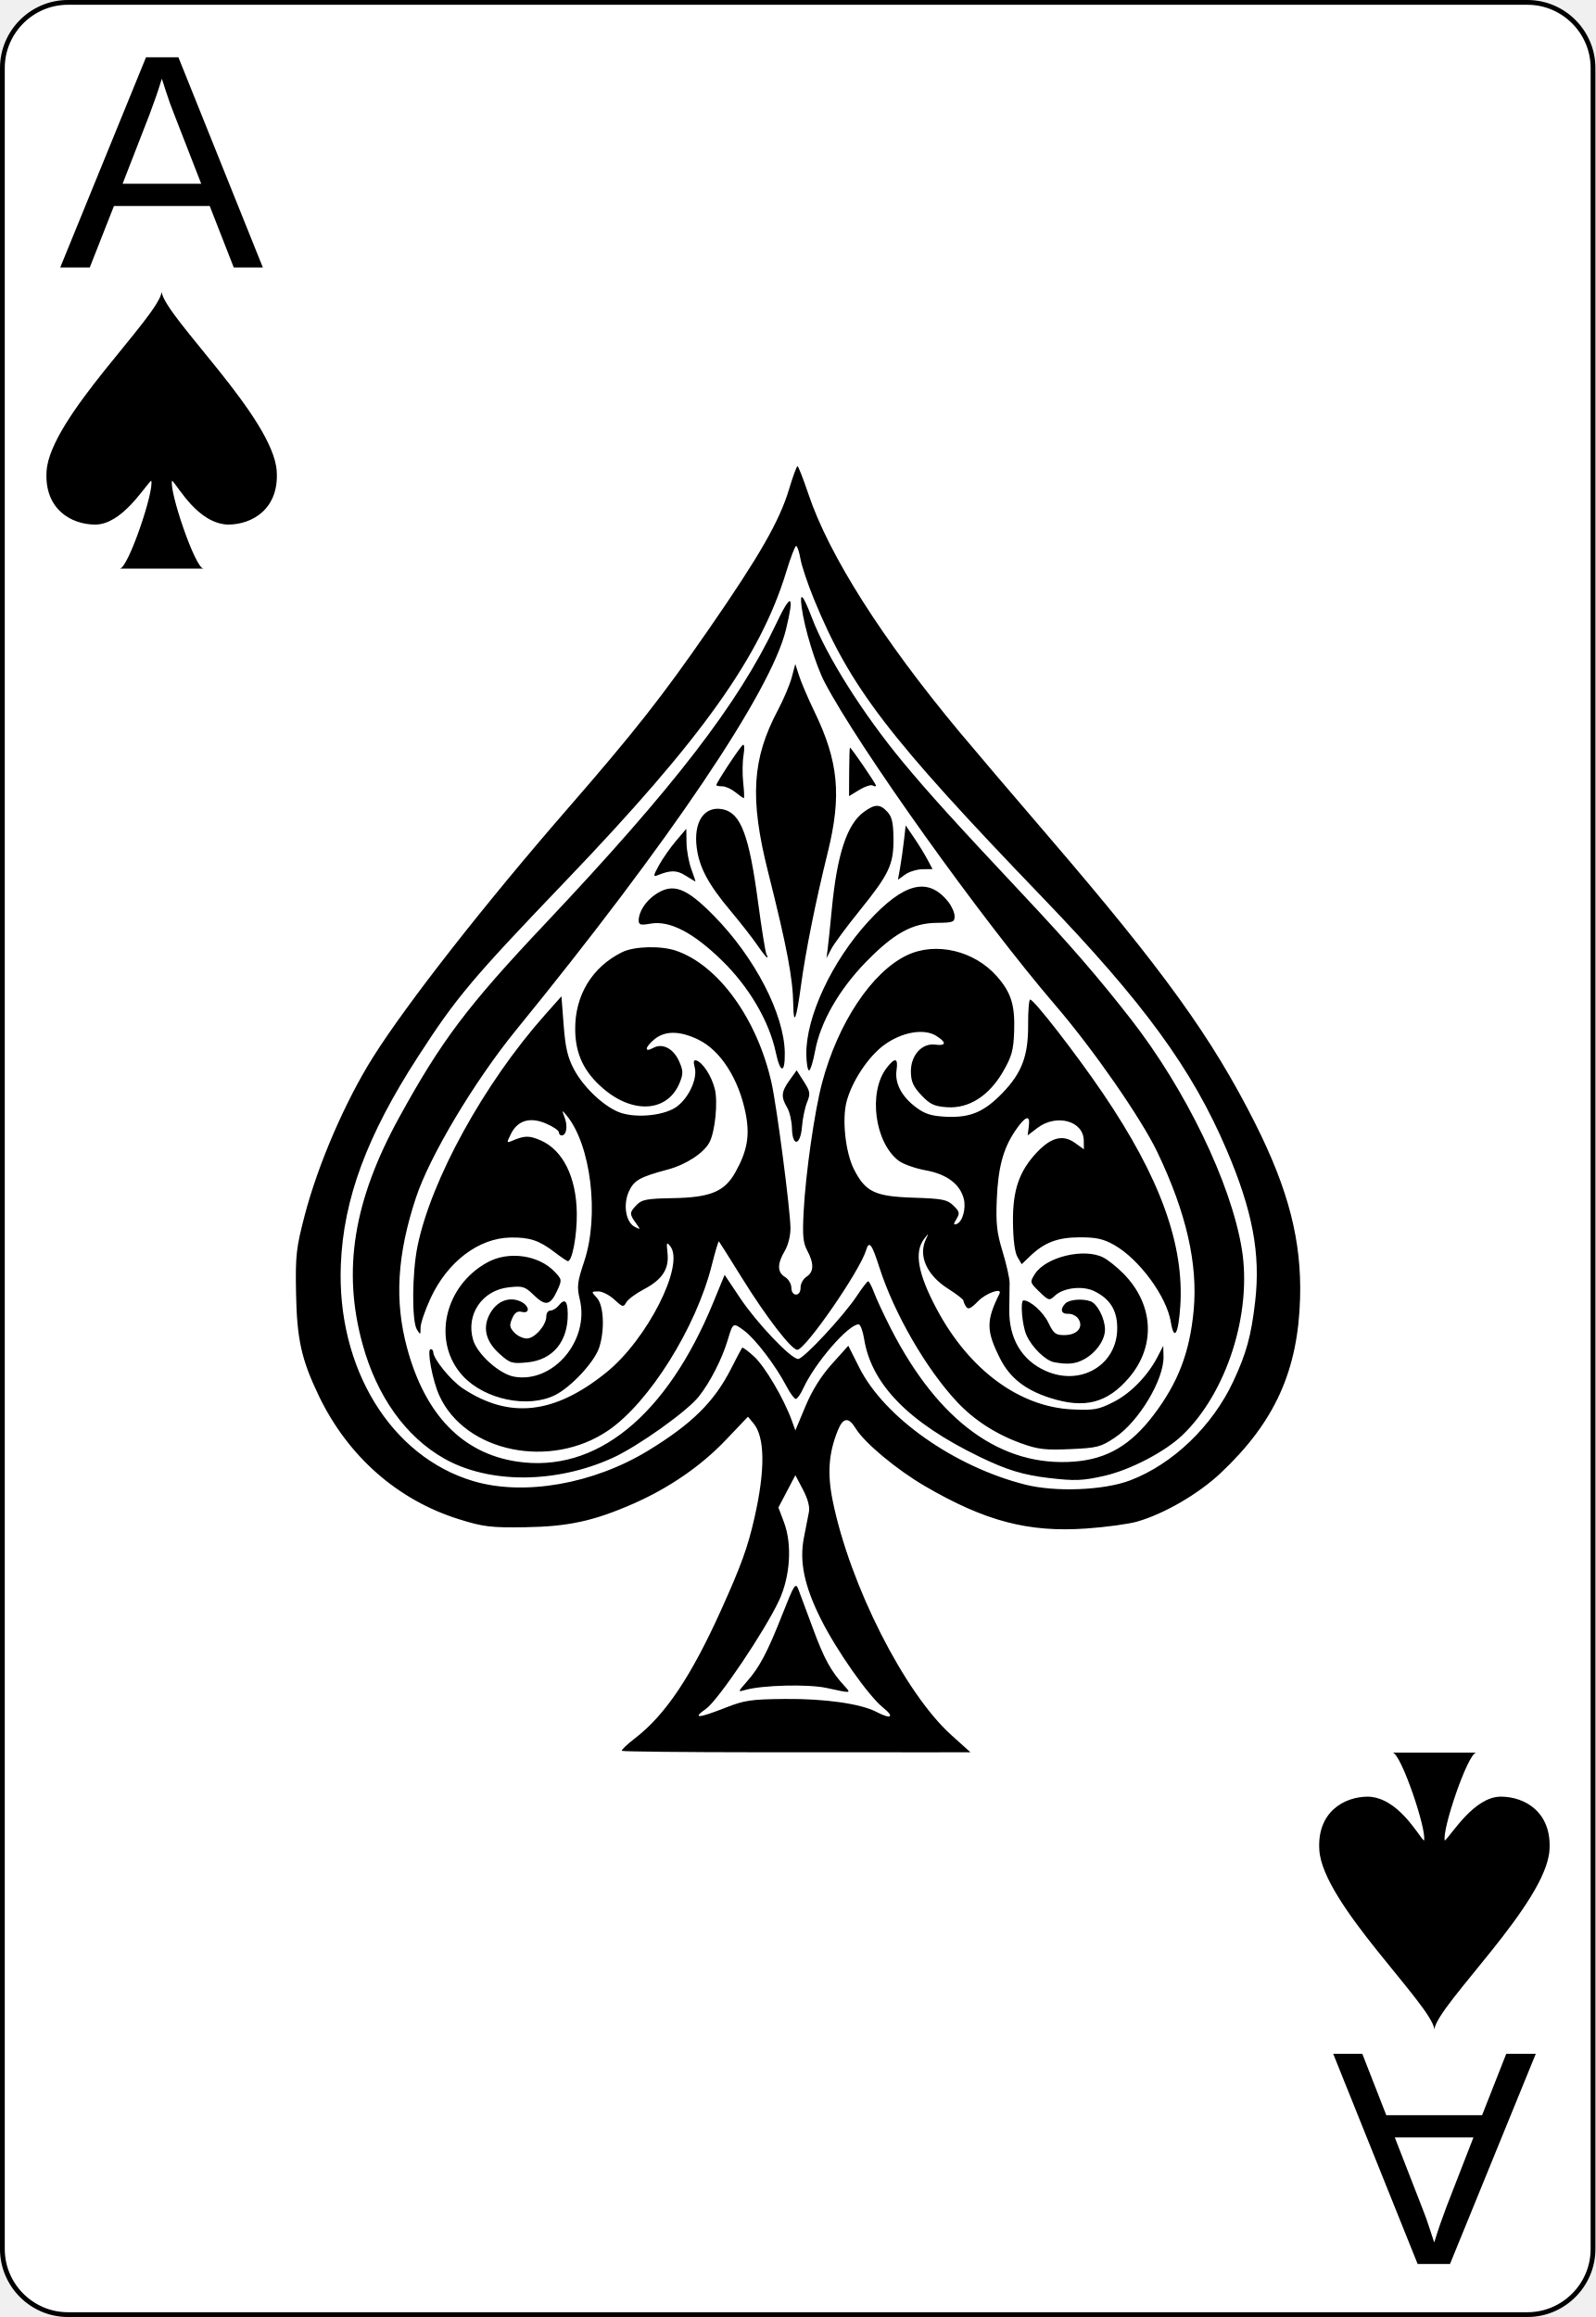
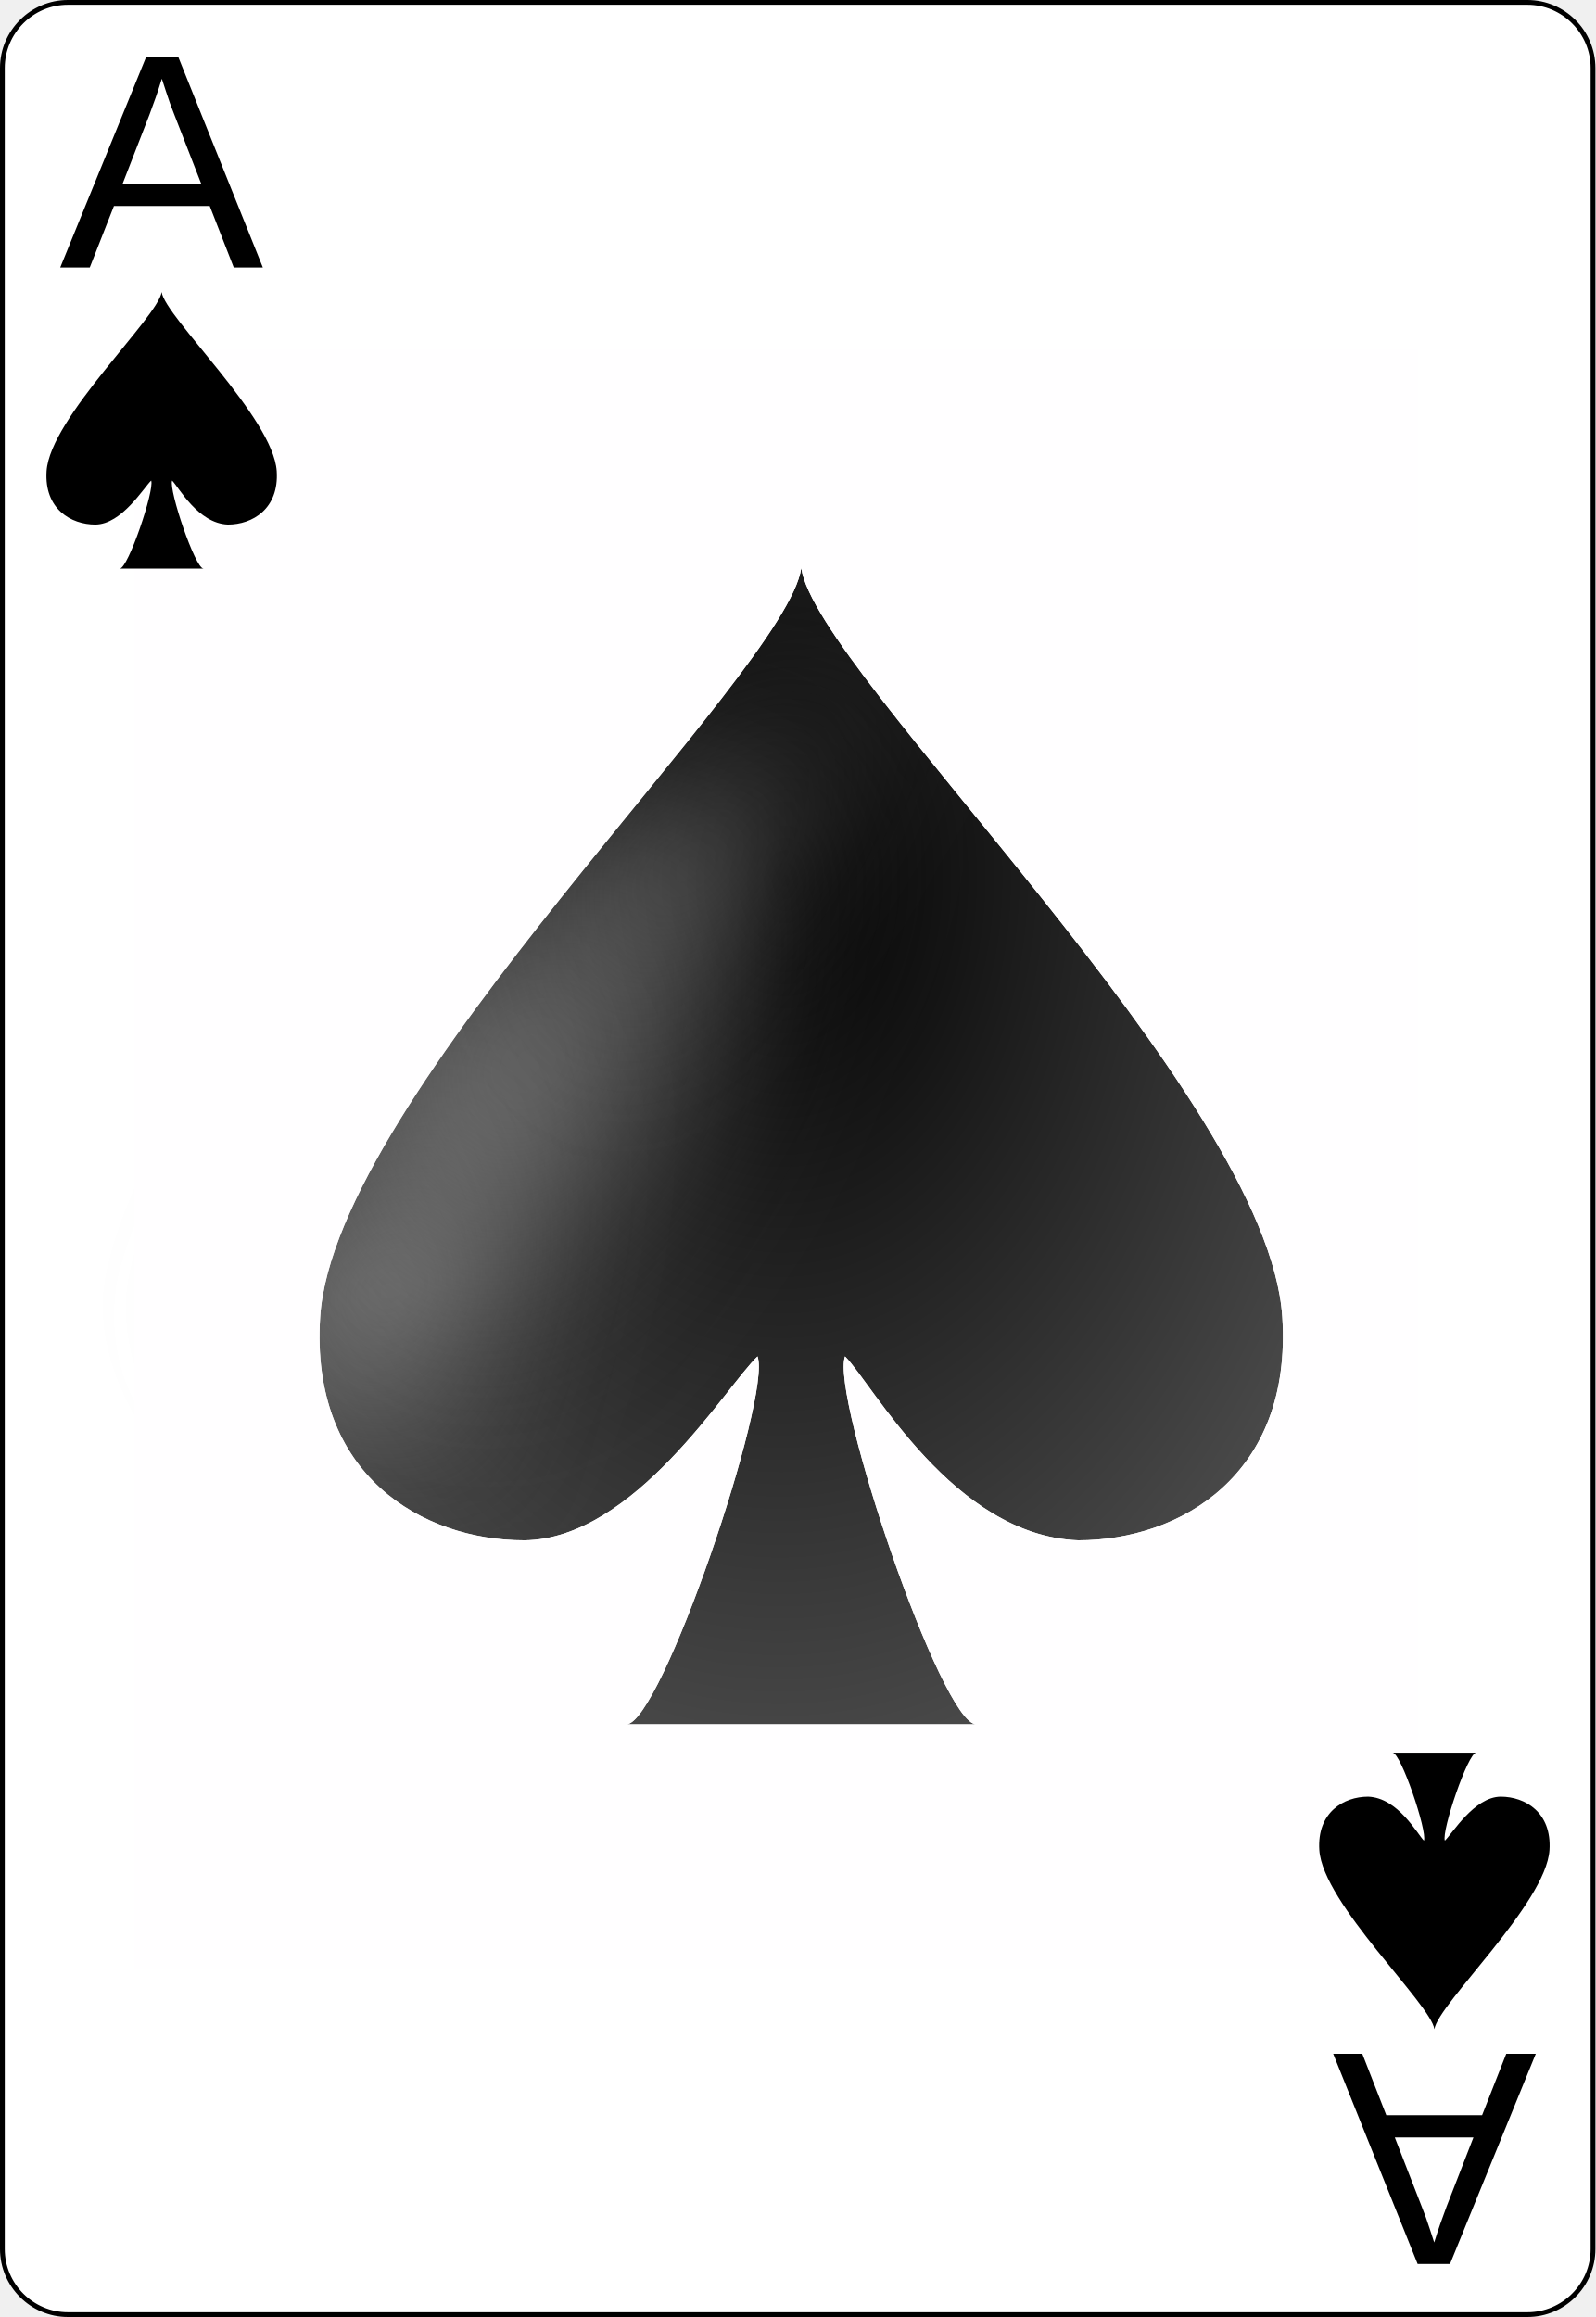
- <svg xmlns="http://www.w3.org/2000/svg" width="167.087pt" height="242.667pt" viewBox="0 0 167.087 242.667" xml:space="preserve" id="svg2" version="1.1">
-   <defs id="defs41" />
+ <svg xmlns="http://www.w3.org/2000/svg" xmlns:xlink="http://www.w3.org/1999/xlink" width="167.087pt" height="242.667pt" viewBox="0 0 167.087 242.667" xml:space="preserve" id="svg2" version="1.1">
+   <defs id="defs41">
+     <radialGradient xlink:href="#linearGradient3773" id="radialGradient3781" cx="-0.158" cy="-8.835" fx="-0.158" fy="-8.835" r="8" gradientTransform="matrix(-1.584269,-0.02349808,0.03071979,-2.477574,-0.2485638,-26.71351)" gradientUnits="userSpaceOnUse" />
+     <linearGradient id="linearGradient3773">
+       <stop style="stop-color:#000000;stop-opacity:1;" offset="0" id="stop3775" />
+       <stop style="stop-color:#000000;stop-opacity:0.649;" offset="1" id="stop3777" />
+     </linearGradient>
+     <radialGradient r="8" fy="-8.835" fx="-0.158" cy="-8.835" cx="-0.158" gradientTransform="matrix(-1.584269,-0.02349808,0.03071979,-2.477574,-0.2485638,-26.71351)" gradientUnits="userSpaceOnUse" id="radialGradient3990" xlink:href="#linearGradient3773" />
+     <linearGradient id="linearGradient3051">
+       <stop style="stop-color:#000000;stop-opacity:1;" offset="0" id="stop3053" />
+       <stop style="stop-color:#000000;stop-opacity:0.649;" offset="1" id="stop3055" />
+     </linearGradient>
+     <radialGradient xlink:href="#linearGradient3784-4" id="radialGradient3161" gradientUnits="userSpaceOnUse" gradientTransform="matrix(1.25656,-0.7774064,0.3366382,0.5361257,-221.2021,359.2426)" cx="168.025" cy="509.476" fx="168.025" fy="509.476" r="81.903" />
+     <linearGradient id="linearGradient3784-4">
+       <stop style="stop-color:#ffffff;stop-opacity:0.435;" offset="0" id="stop3786-8" />
+       <stop style="stop-color:#000000;stop-opacity:0;" offset="1" id="stop3788-6" />
+     </linearGradient>
+     <filter color-interpolation-filters="sRGB" id="filter3803" x="-0.331" width="1.661" y="-0.164" height="1.329">
+       <feGaussianBlur stdDeviation="14.131" id="feGaussianBlur3805" />
+     </filter>
+     <radialGradient xlink:href="#linearGradient3784-4-5" id="radialGradient3163" gradientUnits="userSpaceOnUse" gradientTransform="matrix(1.25656,-0.7774064,0.3366382,0.5361257,-221.2021,359.2426)" cx="168.025" cy="509.476" fx="168.025" fy="509.476" r="81.903" />
+     <linearGradient id="linearGradient3784-4-5">
+       <stop style="stop-color:#ffffff;stop-opacity:0.489;" offset="0" id="stop3786-8-0" />
+       <stop style="stop-color:#000000;stop-opacity:0;" offset="1" id="stop3788-6-3" />
+     </linearGradient>
+     <filter color-interpolation-filters="sRGB" id="filter3803-1" x="-0.331" width="1.661" y="-0.164" height="1.329">
+       <feGaussianBlur stdDeviation="14.131" id="feGaussianBlur3805-8" />
+     </filter>
+     <radialGradient xlink:href="#linearGradient3784-4-1" id="radialGradient3165" gradientUnits="userSpaceOnUse" gradientTransform="matrix(1.25656,-0.7774064,0.3366382,0.5361257,-221.2021,359.2426)" cx="168.025" cy="509.476" fx="168.025" fy="509.476" r="81.903" />
+     <linearGradient id="linearGradient3784-4-1">
+       <stop style="stop-color:#ffffff;stop-opacity:0.237;" offset="0" id="stop3786-8-03" />
+       <stop style="stop-color:#000000;stop-opacity:0;" offset="1" id="stop3788-6-6" />
+     </linearGradient>
+     <filter color-interpolation-filters="sRGB" id="filter3803-73" x="-0.331" width="1.661" y="-0.164" height="1.329">
+       <feGaussianBlur stdDeviation="14.131" id="feGaussianBlur3805-2" />
+     </filter>
+   </defs>
  <g id="Layer_x0020_1" style="fill-rule:nonzero;clip-rule:nonzero;stroke:#000000;stroke-miterlimit:4;">
    <path style="fill:#FFFFFF;stroke-width:0.5;" d="M166.837,235.548c0,3.777-3.087,6.869-6.871,6.869H7.111c-3.775,0-6.861-3.092-6.861-6.869V7.12C0.25,3.343,3.336,0.25,7.111,0.25h152.855    c3.784,0,6.871,3.093,6.871,6.87v228.428z" id="path5" />
    <g style="stroke:none;" id="g7">
      <g id="g9">
				
			</g>
    </g>
    <g id="g15">
			
		</g>
    <g id="g19">
			
		</g>
    <g style="stroke:none;" id="g23">
      <g id="g25">
				
			</g>
    </g>
    <g style="stroke:none;" id="g31">
      <g id="g33">
				
			</g>
    </g>
  </g>
  <text xml:space="preserve" style="font-size:32px;font-style:normal;font-weight:normal;line-height:125%;letter-spacing:0px;word-spacing:0px;fill:#000000;fill-opacity:1;stroke:none;font-family:Bitstream Vera Sans" x="6.246" y="28.013" id="text3788">
    <tspan id="tspan3790" x="6.246" y="28.013" style="font-style:normal;font-variant:normal;font-weight:normal;font-stretch:normal;font-family:Arial;-inkscape-font-specification:Arial">A</tspan>
  </text>
+   <text xml:space="preserve" style="font-size:32px;font-style:normal;font-weight:normal;line-height:125%;letter-spacing:0px;word-spacing:0px;fill:#000000;fill-opacity:1;stroke:none;font-family:Bitstream Vera Sans" x="-160.908" y="-215.097" id="text3788-2" transform="scale(-1,-1)">
+     <tspan id="tspan3790-3" x="-160.908" y="-215.097" style="font-style:normal;font-variant:normal;font-weight:normal;font-stretch:normal;font-family:Arial;-inkscape-font-specification:Arial">A</tspan>
+   </text>
+   <g transform="matrix(0.1986111,0,0,0.1986111,10.08352,15.42894)" id="g3886">
+     <g style="fill:url(#radialGradient3781);fill-opacity:1" id="layer1-7-1" transform="matrix(31.75408,0,0,29.03312,371.7377,526.7095)">
+       <path style="fill:url(#radialGradient3990);fill-opacity:1" d="M 7.989,3.103 C 7.747,-0.954 0.242,-8.59 0,-10.5 c -0.242,1.909 -7.747,9.545 -7.989,13.603 -0.169,2.868 1.695,4.057 3.39,4.057 1.835,-0.022 3.351,-2.801 3.873,-3.341 0.242,0.716 -1.603,6.682 -2.179,6.682 l 5.811,0 C 2.33,10.501 0.485,4.535 0.727,3.819 1.184,4.315 2.524,7.077 4.601,7.16 6.295,7.159 8.158,5.971 7.989,3.103 z" id="sl-5" />
+     </g>
+     <path transform="matrix(1.642458,-1.082367,1.344778,1.579553,-783.5045,-14.75167)" id="path3762-6" d="m 122.357,574.383 c 0,0 -13.123,-65.067 17.801,-92.974 34.761,-31.369 150.111,-71.195 150.111,-71.195 0,0 -81.652,84.604 -110.111,108.338 -27.21,22.692 -57.801,55.831 -57.801,55.831 z" style="fill:url(#radialGradient3161);fill-opacity:1;stroke:none;filter:url(#filter3803)" />
+     <path transform="matrix(2.489528,-0.1237628,1.128458,2.89224,-742.116,-945.2279)" id="path3762-6-0" d="m 122.357,574.383 c 0,0 -13.123,-65.067 17.801,-92.974 34.761,-31.369 150.111,-71.195 150.111,-71.195 0,0 -81.652,84.604 -110.111,108.338 -27.21,22.692 -57.801,55.831 -57.801,55.831 z" style="fill:url(#radialGradient3163);fill-opacity:1;stroke:none;filter:url(#filter3803-1)" />
+     <path transform="matrix(1.942697,-0.3084098,0.5734017,1.993647,-290.3779,-568.3455)" id="path3762-6-2" d="m 122.357,574.383 c 0,0 -13.123,-65.067 17.801,-92.974 34.761,-31.369 150.111,-71.195 150.111,-71.195 0,0 -81.652,84.604 -110.111,108.338 -27.21,22.692 -57.801,55.831 -57.801,55.831 z" style="fill:url(#radialGradient3165);fill-opacity:1;stroke:none;filter:url(#filter3803-73)" />
+     <path id="rect3865" d="m 19.993,106.65 0,854.281 677.156,0 0,-854.281 -677.156,0 z M 371.743,221.869 c 7.684,55.453 245.972,277.15 253.656,394.937 5.366,83.267 -53.771,117.752 -107.562,117.781 -65.949,-2.415 -108.515,-82.591 -123.031,-97 -7.684,20.788 50.897,194 69.188,194 l -184.5,0 c 18.29,0 76.872,-173.212 69.188,-194 -16.58,15.687 -64.726,96.373 -123,97 -53.823,0 -112.991,-34.514 -107.625,-117.781 7.684,-117.816 246.003,-339.513 253.688,-394.937 z" style="fill:#fffeff;fill-opacity:1;fill-rule:nonzero;stroke:none" />
+   </g>
  <g transform="matrix(1.508595,0,0,1.379325,16.92904,45.06616)" id="layer1-7">
    <path id="sl" d="M 7.989,3.103 C 7.747,-0.954 0.242,-8.59 0,-10.5 c -0.242,1.909 -7.747,9.545 -7.989,13.603 -0.169,2.868 1.695,4.057 3.39,4.057 1.835,-0.022 3.351,-2.801 3.873,-3.341 0.242,0.716 -1.603,6.682 -2.179,6.682 l 5.811,0 C 2.33,10.501 0.485,4.535 0.727,3.819 1.184,4.315 2.524,7.077 4.601,7.16 6.295,7.159 8.158,5.971 7.989,3.103 z" style="fill:#000000" />
  </g>
-   <text xml:space="preserve" style="font-size:32px;font-style:normal;font-weight:normal;line-height:125%;letter-spacing:0px;word-spacing:0px;fill:#000000;fill-opacity:1;stroke:none;font-family:Bitstream Vera Sans" x="-160.908" y="-215.097" id="text3788-2" transform="scale(-1,-1)">
-     <tspan id="tspan3790-3" x="-160.908" y="-215.097" style="font-style:normal;font-variant:normal;font-weight:normal;font-stretch:normal;font-family:Arial;-inkscape-font-specification:Arial">A</tspan>
-   </text>
  <g transform="matrix(-1.508595,0,0,-1.379325,150.2247,198.0438)" id="layer1-7-8">
    <path id="sl-0" d="M 7.989,3.103 C 7.747,-0.954 0.242,-8.59 0,-10.5 c -0.242,1.909 -7.747,9.545 -7.989,13.603 -0.169,2.868 1.695,4.057 3.39,4.057 1.835,-0.022 3.351,-2.801 3.873,-3.341 0.242,0.716 -1.603,6.682 -2.179,6.682 l 5.811,0 C 2.33,10.501 0.485,4.535 0.727,3.819 1.184,4.315 2.524,7.077 4.601,7.16 6.295,7.159 8.158,5.971 7.989,3.103 z" style="fill:#000000" />
  </g>
-   <path style="fill:#000000" d="m 79.5,183.521 c -7.826,-0.004 -14.295,-0.072 -14.375,-0.151 -0.081,-0.078 0.556,-0.684 1.416,-1.346 3.13,-2.41 5.827,-6.427 8.939,-13.312 2.139,-4.732 2.827,-6.631 3.538,-9.761 1.137,-5.009 1.1,-8.437 -0.106,-9.882 l -0.578,-0.693 -2.33,2.448 c -2.59,2.721 -5.961,5.038 -9.722,6.683 -4.12,1.802 -6.785,2.378 -11.31,2.446 -3.568,0.053 -4.337,-0.04 -6.887,-0.834 -6.438,-2.004 -11.655,-6.595 -14.694,-12.929 -1.831,-3.816 -2.298,-5.93 -2.387,-10.787 -0.072,-3.929 0.014,-4.693 0.907,-8.117 1.395,-5.347 4.254,-11.962 7.164,-16.579 3.537,-5.612 11.693,-16.027 20.313,-25.941 7.092,-8.157 9.95,-11.791 14.898,-18.945 5.264,-7.612 7.354,-11.261 8.351,-14.582 0.399,-1.328 0.797,-2.414 0.885,-2.415 0.088,-5.1e-5 0.604,1.319 1.146,2.932 2.156,6.414 7.733,15.195 15.82,24.905 1.44,1.729 5.632,6.653 9.316,10.942 12.066,14.047 17.16,21.119 21.66,30.072 3.485,6.932 4.859,12.276 4.695,18.249 -0.21,7.634 -2.655,13.027 -8.322,18.356 -2.334,2.195 -5.915,4.274 -8.761,5.087 -0.88,0.251 -3.262,0.574 -5.293,0.718 -6.082,0.43 -10.616,-0.762 -16.935,-4.451 -2.963,-1.73 -6.312,-4.525 -7.238,-6.039 -0.748,-1.224 -1.321,-1.146 -1.883,0.256 -0.944,2.358 -1.095,4.482 -0.521,7.315 1.792,8.834 7.522,20.148 12.442,24.569 l 1.988,1.786 -3.955,0.004 c -2.175,0.003 -10.358,5.4e-4 -18.184,-0.004 z m 12.99,-4.672 c -1.542,-1.233 -4.883,-5.992 -6.538,-9.312 -1.721,-3.453 -2.247,-5.989 -1.76,-8.486 0.2,-1.024 0.437,-2.239 0.527,-2.701 0.105,-0.539 -0.12,-1.379 -0.628,-2.343 l -0.792,-1.503 -0.888,1.691 -0.888,1.691 0.586,1.557 c 0.865,2.297 0.658,5.634 -0.505,8.148 -1.47,3.176 -6.396,10.49 -7.665,11.38 -1.486,1.042 -0.826,1.008 2.005,-0.103 2.04,-0.801 2.691,-0.897 6.292,-0.931 4.137,-0.039 7.912,0.498 9.559,1.359 1.532,0.801 1.932,0.544 0.695,-0.445 z m -5.933,-2.066 c -1.911,-0.417 -6.729,-0.297 -8.513,0.213 -0.791,0.226 -0.789,0.217 0.175,-0.875 1.327,-1.502 2.166,-3.093 3.738,-7.09 1.209,-3.074 1.364,-3.319 1.649,-2.596 0.173,0.439 0.86,2.284 1.526,4.099 1.167,3.178 1.893,4.507 3.299,6.033 0.737,0.8 0.779,0.795 -1.873,0.216 z M 118.364,155.044 c 4.476,-1.707 8.628,-5.698 10.81,-10.392 1.373,-2.954 1.861,-4.737 2.277,-8.32 0.583,-5.024 -0.265,-9.532 -2.997,-15.929 -3.611,-8.455 -8.685,-15.408 -19.291,-26.43 C 93.039,77.217 89.044,72.003 85.25,62.765 c -0.649,-1.581 -1.288,-3.488 -1.42,-4.237 -0.131,-0.749 -0.335,-1.357 -0.452,-1.35 -0.117,0.007 -0.582,1.223 -1.033,2.704 -2.715,8.906 -8.835,17.488 -23.073,32.356 -9.924,10.364 -11.469,12.202 -15.537,18.497 -5.315,8.223 -7.765,14.841 -8.039,21.719 -0.433,10.846 5.25,20.117 13.9,22.675 5.289,1.564 12.55,0.295 18.271,-3.193 4.596,-2.802 6.936,-5.115 8.705,-8.602 0.569,-1.121 1.086,-2.102 1.15,-2.179 0.063,-0.077 0.64,0.348 1.281,0.945 1.123,1.045 3.089,4.385 3.904,6.63 l 0.392,1.08 1.055,-2.522 c 0.701,-1.674 1.632,-3.164 2.772,-4.433 l 1.717,-1.911 1.148,2.285 c 2.619,5.215 9.929,10.372 17.373,12.258 3.182,0.806 8.258,0.602 10.998,-0.443 z m -8.513,-0.248 c -2.71,-0.322 -4.411,-0.841 -7.239,-2.21 -7.434,-3.6 -11.354,-7.601 -12.114,-12.366 -0.134,-0.838 -0.394,-1.521 -0.578,-1.518 -1.091,0.016 -4.593,4.072 -5.8,6.717 -0.274,0.6 -0.623,1.092 -0.776,1.095 -0.153,0.003 -0.598,-0.606 -0.99,-1.351 -1.133,-2.158 -3.246,-4.932 -4.412,-5.795 -1.177,-0.871 -1.173,-0.873 -1.732,0.986 -0.598,1.988 -1.823,4.386 -3.017,5.903 -1.218,1.548 -6.374,5.222 -9.021,6.428 -5.947,2.71 -12.95,2.738 -17.656,0.071 -4.032,-2.285 -7.05,-6.518 -8.552,-11.993 -2.123,-7.739 -0.942,-15.025 3.849,-23.745 4.413,-8.031 7.138,-11.648 15.262,-20.254 13.469,-14.267 20.243,-23.052 24.166,-31.34 1.63,-3.444 1.992,-3.268 1.07,0.521 -1.575,6.473 -12.141,22.15 -28.279,41.957 -4.349,5.338 -9.035,13.187 -10.472,17.54 -1.974,5.98 -2.259,10.796 -0.931,15.721 1.887,7.001 5.788,11.042 11.495,11.909 8.277,1.258 15.681,-4.739 20.583,-16.672 l 1.183,-2.881 1.623,2.43 c 1.761,2.637 5.339,6.392 6.081,6.381 0.569,-0.008 4.757,-4.507 6.135,-6.591 0.558,-0.843 1.094,-1.538 1.191,-1.544 0.097,-0.006 0.378,0.528 0.624,1.188 0.246,0.659 1.025,2.329 1.73,3.712 4.995,9.793 11.616,14.596 19.275,13.98 3.406,-0.274 5.868,-1.722 8.248,-4.852 2.579,-3.391 3.798,-6.562 4.213,-10.955 0.461,-4.879 -0.77,-10.259 -3.791,-16.581 -1.694,-3.543 -6.705,-10.765 -10.683,-15.396 -7.777,-9.053 -20.649,-27.077 -24.186,-33.866 -0.917,-1.76 -2.1,-5.62 -2.389,-7.797 -0.234,-1.759 0.124,-1.401 1.066,1.067 1.535,4.023 5.327,10.038 9.525,15.109 2.631,3.179 5.534,6.381 12.821,14.143 4.696,5.002 7.671,8.441 11.04,12.762 5.762,7.389 10.498,17.183 11.636,24.065 1.112,6.718 -1.573,15.125 -6.249,19.565 -1.824,1.732 -5.447,3.616 -8.131,4.227 -2.285,0.52 -3.09,0.552 -5.819,0.228 z m -2.841,-3.603 c -2.727,-0.992 -5.001,-2.462 -6.811,-4.402 -3.217,-3.449 -6.565,-9.253 -8.095,-14.034 -0.801,-2.502 -1.082,-2.866 -1.4,-1.812 -0.653,2.169 -6.35,10.413 -7.203,10.423 -0.605,0.008 -3.242,-3.41 -5.753,-7.456 -1.301,-2.096 -2.408,-3.852 -2.459,-3.902 -0.051,-0.05 -0.387,1.078 -0.746,2.505 -1.642,6.524 -6.544,14.355 -10.819,17.286 -6.034,4.136 -14.975,2.314 -17.701,-3.608 -0.726,-1.577 -1.347,-4.888 -0.918,-4.894 0.147,-0.003 0.27,0.144 0.272,0.324 0.011,0.714 1.842,2.958 3.089,3.786 4.894,3.247 9.614,2.718 15.057,-1.687 4.255,-3.443 8.195,-11.212 6.686,-13.182 -0.391,-0.51 -0.425,-0.432 -0.301,0.693 0.184,1.67 -0.543,2.783 -2.486,3.804 -0.84,0.441 -1.666,1.059 -1.836,1.373 -0.283,0.524 -0.386,0.499 -1.245,-0.299 -0.515,-0.478 -1.276,-0.865 -1.692,-0.859 -0.743,0.011 -0.745,0.022 -0.145,0.666 0.729,0.782 0.853,3.335 0.253,5.204 -0.483,1.506 -2.944,4.158 -4.633,4.995 -2.833,1.403 -7.339,0.471 -9.633,-1.992 -3.286,-3.53 -1.997,-9.456 2.597,-11.936 2.206,-1.191 5.338,-0.742 6.996,1.003 0.777,0.818 0.783,0.86 0.271,1.976 -0.716,1.561 -1.222,1.661 -2.434,0.485 -0.951,-0.923 -1.17,-0.991 -2.641,-0.828 -2.785,0.31 -4.508,2.847 -3.733,5.498 0.444,1.519 2.769,3.598 4.322,3.866 4.075,0.702 7.884,-3.797 6.854,-8.094 -0.321,-1.339 -0.268,-1.8 0.462,-3.985 1.6,-4.794 0.705,-12.203 -1.846,-15.287 -0.504,-0.61 -0.512,-0.6 -0.198,0.241 0.34,0.91 0.18,1.848 -0.317,1.855 -0.158,0.003 -0.289,-0.147 -0.292,-0.333 -0.003,-0.185 -0.607,-0.596 -1.343,-0.912 -1.677,-0.721 -2.968,-0.34 -3.678,1.084 -0.465,0.933 -0.46,0.97 0.101,0.731 1.329,-0.569 1.799,-0.577 3.006,-0.055 2.339,1.013 3.749,3.86 3.791,7.656 0.025,2.296 -0.477,4.989 -0.931,4.995 -0.093,0.002 -0.718,-0.419 -1.389,-0.934 -1.615,-1.241 -2.633,-1.579 -4.636,-1.54 -3.343,0.064 -6.596,2.542 -8.368,6.376 -0.574,1.241 -1.042,2.622 -1.041,3.069 0.002,0.774 -0.016,0.782 -0.387,0.176 -0.537,-0.879 -0.501,-5.9 0.062,-8.678 1.417,-6.985 6.993,-17.112 13.367,-24.278 l 1.715,-1.928 0.232,3.024 c 0.182,2.371 0.416,3.371 1.085,4.631 1.04,1.959 3.309,4.051 4.953,4.567 1.796,0.563 4.64,0.225 5.847,-0.695 1.256,-0.958 2.147,-2.935 1.84,-4.085 -0.161,-0.604 -0.111,-0.815 0.171,-0.725 0.681,0.216 1.616,1.668 1.939,3.013 0.33,1.372 0.023,4.421 -0.558,5.546 -0.581,1.125 -2.452,2.35 -4.376,2.865 -2.934,0.785 -3.534,1.124 -4.071,2.299 -0.627,1.373 -0.323,3.22 0.609,3.7 0.627,0.324 0.632,0.308 0.117,-0.403 -0.683,-0.945 -0.676,-1.102 0.091,-1.892 0.545,-0.562 1.067,-0.66 3.766,-0.706 3.959,-0.068 5.432,-0.676 6.571,-2.713 1.247,-2.229 1.53,-3.841 1.079,-6.136 -0.712,-3.62 -2.622,-6.612 -4.942,-7.745 -1.933,-0.944 -3.486,-0.964 -4.6,-0.06 -1.01,0.819 -1.113,1.456 -0.15,0.921 0.979,-0.543 2.139,0.063 2.733,1.428 0.419,0.962 0.426,1.267 0.055,2.194 -1.229,3.069 -4.825,3.36 -8,0.648 -2.029,-1.733 -2.929,-3.621 -2.952,-6.195 -0.033,-3.586 1.769,-6.553 4.923,-8.108 1.256,-0.619 4.043,-0.694 5.635,-0.151 4.443,1.514 8.515,7.152 10.008,13.855 0.553,2.483 1.951,13.204 1.979,15.174 0.011,0.801 -0.24,1.81 -0.606,2.431 -0.795,1.348 -0.781,2.22 0.041,2.718 0.357,0.215 0.653,0.718 0.659,1.118 0.006,0.431 0.207,0.723 0.493,0.719 0.286,-0.004 0.478,-0.302 0.471,-0.733 -0.006,-0.399 0.276,-0.911 0.626,-1.137 0.773,-0.499 0.797,-1.386 0.076,-2.731 -0.441,-0.823 -0.511,-1.575 -0.381,-4.076 0.209,-4.004 1.139,-10.505 1.927,-13.483 1.669,-6.302 5.231,-11.649 8.918,-13.39 3.004,-1.419 7.02,-0.473 9.387,2.21 1.505,1.706 1.914,3.015 1.815,5.807 -0.07,1.964 -0.251,2.612 -1.176,4.203 -1.476,2.539 -3.58,3.869 -5.867,3.708 -1.327,-0.093 -1.766,-0.3 -2.67,-1.257 -0.853,-0.903 -1.086,-1.421 -1.101,-2.45 -0.026,-1.72 1.149,-3.033 2.548,-2.849 1.161,0.153 1.211,-0.219 0.123,-0.91 -1.297,-0.822 -3.629,-0.412 -5.497,0.966 -1.66,1.225 -3.381,3.839 -3.92,5.956 -0.476,1.866 -0.099,5.285 0.774,7.022 1.201,2.39 2.199,2.869 6.241,2.997 3.033,0.096 3.537,0.196 4.185,0.825 0.643,0.625 0.685,0.802 0.326,1.396 -0.34,0.563 -0.338,0.655 0.014,0.532 0.617,-0.215 1.011,-1.642 0.738,-2.667 -0.408,-1.53 -1.791,-2.555 -3.98,-2.951 -1.091,-0.197 -2.367,-0.652 -2.836,-1.009 -2.514,-1.917 -3.199,-7.167 -1.267,-9.701 0.881,-1.155 1.24,-1.082 1.049,0.214 -0.203,1.381 0.544,2.791 2.079,3.926 0.921,0.681 1.605,0.889 3.148,0.959 2.484,0.112 3.934,-0.499 5.838,-2.46 2.051,-2.113 2.735,-3.918 2.715,-7.158 -0.009,-1.457 0.087,-2.652 0.214,-2.655 0.397,-0.009 4.82,5.692 7.639,9.847 5.977,8.811 8.528,15.86 8.079,22.325 -0.202,2.91 -0.65,3.631 -0.988,1.589 -0.442,-2.676 -3.31,-6.575 -5.925,-8.056 -1.134,-0.642 -1.878,-0.808 -3.601,-0.805 -2.338,0.005 -3.72,0.533 -5.246,2.002 l -0.843,0.812 -0.442,-0.749 c -0.282,-0.478 -0.453,-1.794 -0.473,-3.641 -0.036,-3.37 0.645,-5.355 2.517,-7.335 1.484,-1.57 2.723,-1.876 3.972,-0.981 l 0.938,0.672 -0.014,-0.924 c -0.031,-2.063 -2.873,-2.824 -4.866,-1.304 l -1.012,0.772 0.128,-0.974 c 0.166,-1.263 -0.388,-1.06 -1.456,0.534 -1.242,1.853 -1.769,3.833 -1.903,7.155 -0.103,2.527 0.003,3.47 0.608,5.454 0.403,1.32 0.733,2.797 0.735,3.283 0.002,0.486 -0.014,1.716 -0.034,2.732 -0.061,3.065 1.295,5.366 3.821,6.486 3.718,1.649 7.542,-0.681 7.484,-4.561 -0.027,-1.82 -0.755,-2.974 -2.387,-3.788 -1.208,-0.602 -3.232,-0.377 -4.128,0.459 -0.601,0.56 -0.657,0.546 -1.64,-0.408 -1.003,-0.973 -1.01,-1.001 -0.472,-1.849 1.134,-1.788 5.145,-2.76 7.167,-1.736 0.481,0.243 1.417,0.989 2.08,1.656 3.209,3.23 3.457,7.606 0.619,10.929 -2.285,2.675 -4.653,3.282 -8.277,2.121 -2.613,-0.837 -4.235,-2.124 -5.254,-4.168 -1.437,-2.881 -1.443,-3.914 -0.044,-6.735 0.343,-0.692 -1.401,-0.085 -2.24,0.779 -0.743,0.765 -1.037,0.902 -1.247,0.581 -0.151,-0.231 -0.279,-0.523 -0.284,-0.649 -0.004,-0.126 -0.723,-0.681 -1.596,-1.234 -2.233,-1.415 -3.149,-3.435 -2.343,-5.169 0.317,-0.683 0.312,-0.685 -0.162,-0.076 -1.078,1.388 -0.679,3.647 1.304,7.37 3.392,6.371 8.678,10.271 14.246,10.51 2.255,0.097 2.711,0.013 4.277,-0.782 1.801,-0.915 3.588,-2.753 4.617,-4.75 l 0.584,-1.134 0.028,1.124 c 0.06,2.418 -2.598,6.838 -5.113,8.506 -1.47,0.975 -1.832,1.067 -4.666,1.193 -2.591,0.115 -3.385,0.023 -5.067,-0.589 z m 3.408,-8.52 c -0.92,-0.165 -2.358,-1.569 -2.924,-2.856 -0.45,-1.022 -0.665,-3.616 -0.3,-3.621 0.694,-0.01 2.061,1.213 2.599,2.328 0.564,1.167 0.764,1.318 1.728,1.304 1.311,-0.019 1.989,-0.84 1.412,-1.708 -0.204,-0.306 -0.676,-0.541 -1.051,-0.521 -0.751,0.039 -0.9,-0.475 -0.311,-1.081 0.408,-0.42 1.797,-0.538 2.65,-0.226 0.705,0.259 1.487,1.783 1.504,2.932 0.017,1.107 -0.94,2.468 -2.215,3.152 -0.891,0.478 -1.672,0.553 -3.092,0.298 z m -58.103,-0.881 c -1.506,-1.349 -1.824,-2.856 -0.918,-4.353 0.723,-1.194 1.942,-1.647 3.085,-1.147 0.959,0.42 1.093,1.334 0.163,1.105 -0.461,-0.113 -0.738,0.076 -1.005,0.687 -0.311,0.71 -0.275,0.943 0.223,1.478 0.326,0.349 0.921,0.63 1.323,0.624 0.823,-0.012 2.041,-1.409 2.028,-2.323 -0.005,-0.33 0.19,-0.602 0.434,-0.606 0.243,-0.003 0.619,-0.226 0.835,-0.495 0.653,-0.812 0.956,-0.564 0.976,0.799 0.044,2.931 -1.548,4.863 -4.224,5.125 -1.612,0.158 -1.815,0.096 -2.919,-0.894 z m 30.625,-23.633 c -0.017,-0.751 -0.244,-1.724 -0.503,-2.162 -0.662,-1.119 -0.617,-1.644 0.244,-2.848 l 0.752,-1.052 0.749,1.173 c 0.674,1.056 0.708,1.273 0.341,2.179 -0.225,0.553 -0.463,1.694 -0.529,2.534 -0.16,2.026 -1.008,2.168 -1.054,0.176 z m -1.688,-7.927 c -0.694,-3.272 -2.796,-6.86 -5.647,-9.639 -3.009,-2.934 -5.472,-4.207 -7.464,-3.858 -1.062,0.186 -1.253,0.133 -1.251,-0.347 0.005,-0.893 0.722,-2.007 1.738,-2.698 1.842,-1.254 3.202,-0.761 6.138,2.223 4.287,4.357 7.364,10.301 7.424,14.343 0.033,2.208 -0.467,2.195 -0.938,-0.023 z m 3.194,0.191 c -0.051,-3.897 2.669,-9.734 6.467,-13.882 3.743,-4.088 6.26,-4.729 8.368,-2.13 0.376,0.464 0.688,1.154 0.694,1.534 0.009,0.628 -0.157,0.692 -1.837,0.707 -2.581,0.023 -4.511,1.085 -7.442,4.094 -2.831,2.908 -4.778,6.311 -5.329,9.316 -0.206,1.122 -0.492,2.042 -0.636,2.044 -0.144,0.003 -0.272,-0.755 -0.284,-1.683 z m -1.366,-5.167 c -0.042,-2.814 -0.654,-6.043 -2.65,-13.975 -1.925,-7.652 -1.672,-11.795 1.031,-16.891 0.6,-1.131 1.257,-2.684 1.46,-3.451 l 0.369,-1.394 0.416,1.279 c 0.229,0.704 0.945,2.374 1.593,3.712 2.522,5.211 2.861,8.796 1.393,14.732 -1.28,5.178 -2.322,10.367 -2.816,14.025 -0.473,3.505 -0.763,4.219 -0.796,1.963 z m -3.788,-6.3 c -0.499,-0.73 -1.755,-2.338 -2.792,-3.574 -2.306,-2.748 -3.254,-4.514 -3.529,-6.573 -0.365,-2.734 0.787,-4.444 2.728,-4.048 1.875,0.383 2.753,2.687 3.685,9.674 0.384,2.878 0.786,5.369 0.893,5.537 0.107,0.168 0.133,0.306 0.058,0.307 -0.075,10e-4 -0.545,-0.595 -1.044,-1.324 z m 7.391,0.426 c 0.068,-0.531 0.264,-2.414 0.434,-4.184 0.549,-5.71 1.585,-8.859 3.336,-10.146 1.174,-0.862 1.697,-0.869 2.478,-0.029 0.484,0.52 0.626,1.143 0.642,2.803 0.025,2.713 -0.444,3.71 -3.548,7.55 -1.347,1.667 -2.678,3.467 -2.958,4.002 l -0.508,0.972 z m -14.894,-7.682 c -0.918,-0.577 -1.543,-0.584 -2.914,-0.035 -0.487,0.195 -0.469,0.059 0.139,-1.045 0.384,-0.698 1.185,-1.843 1.78,-2.544 l 1.082,-1.275 0.022,1.459 c 0.012,0.802 0.241,2.052 0.509,2.778 0.268,0.725 0.458,1.309 0.421,1.296 -0.037,-0.012 -0.504,-0.298 -1.04,-0.634 z M 94.267,90.881 c 0.123,-0.692 0.305,-1.973 0.404,-2.846 l 0.18,-1.587 0.853,1.251 c 0.469,0.688 1.103,1.717 1.408,2.287 l 0.555,1.036 -1.061,0.016 c -0.584,0.009 -1.399,0.26 -1.813,0.559 l -0.751,0.543 z M 77.007,82.964 c -0.422,-0.341 -1.041,-0.617 -1.375,-0.612 -0.334,0.005 -0.608,-0.053 -0.609,-0.129 -0.004,-0.246 2.494,-4.029 2.781,-4.212 0.155,-0.099 0.184,0.384 0.066,1.088 -0.117,0.696 -0.131,1.994 -0.032,2.884 0.099,0.89 0.125,1.615 0.059,1.61 -0.067,-0.005 -0.467,-0.288 -0.889,-0.629 z M 88.932,80.841 c 0.007,-1.398 0.044,-2.543 0.082,-2.544 0.129,-0.005 2.72,3.779 2.723,3.976 0.002,0.108 -0.148,0.107 -0.332,-0.003 -0.184,-0.11 -0.819,0.095 -1.41,0.456 l -1.075,0.656 z" id="path2987" />
</svg>
